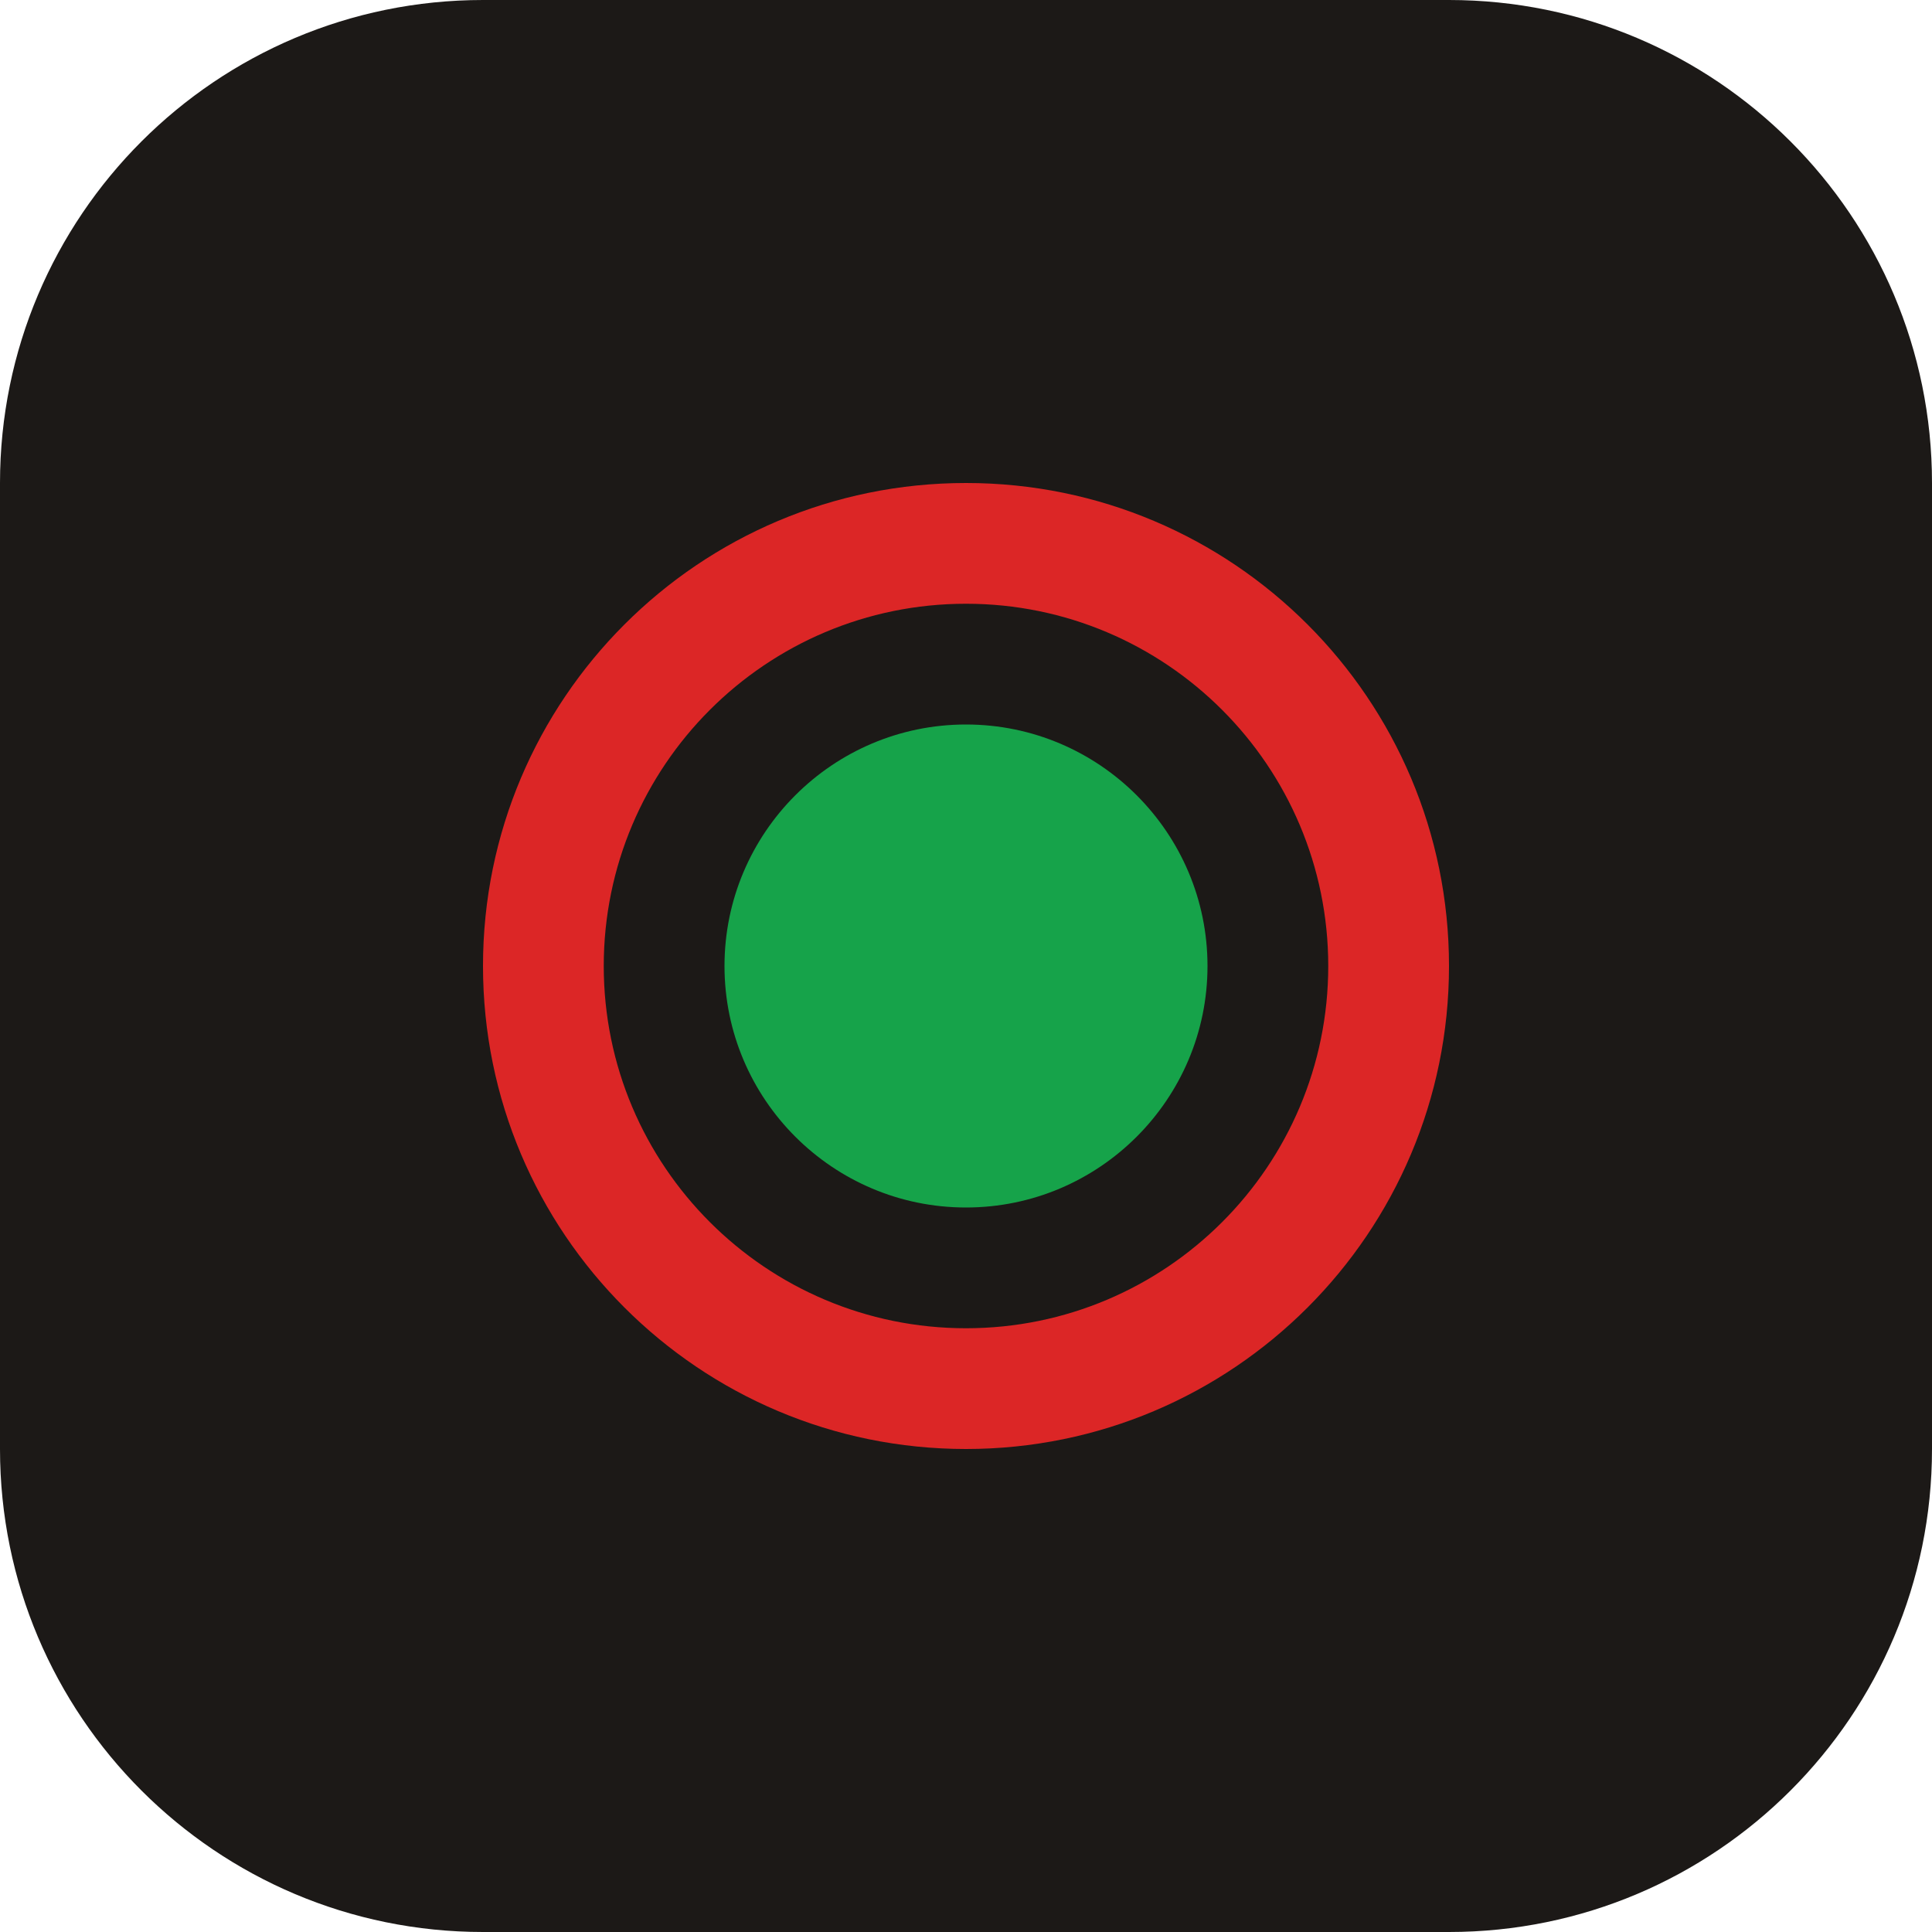
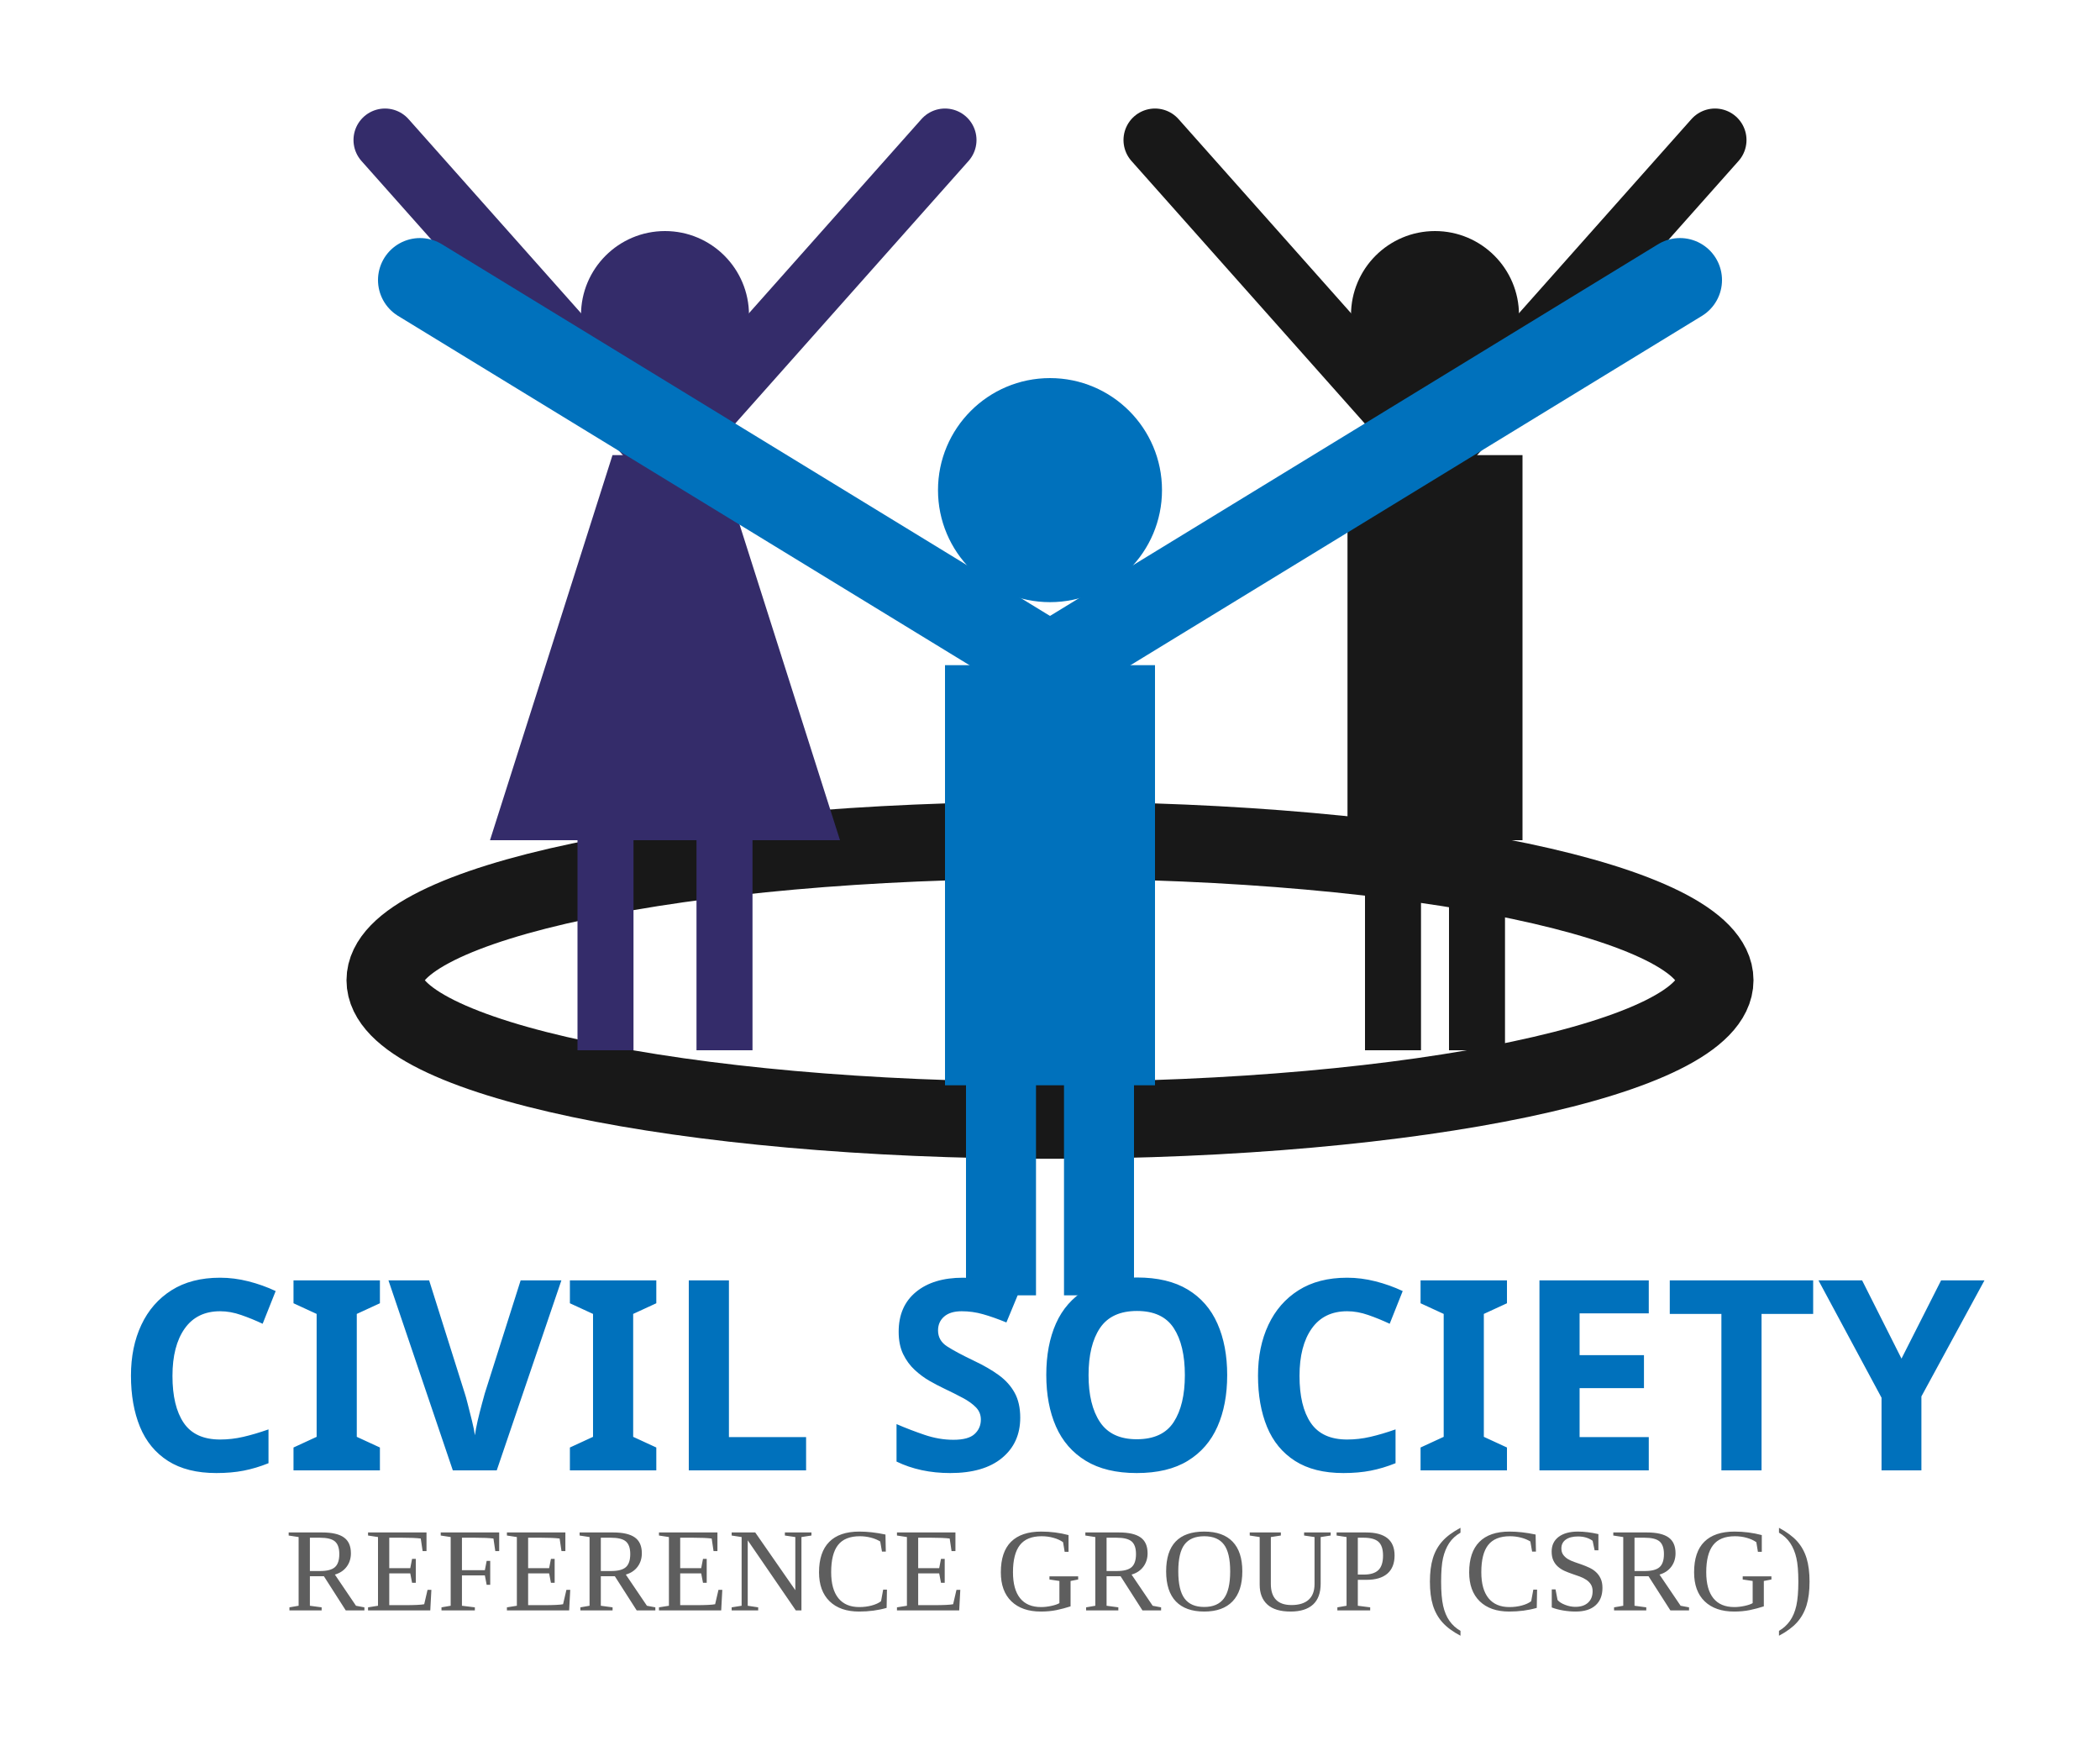
- <svg xmlns="http://www.w3.org/2000/svg" viewBox="0 0 512 512">
-   <rect width="512" height="512" fill="#1c1917" rx="128" />
-   <path d="M256 128c-70.7 0-128 57.3-128 128s57.3 128 128 128 128-57.3 128-128-57.3-128-128-128zm0 224c-53 0-96-43-96-96s43-96 96-96 96 43 96 96-43 96-96 96z" fill="#dc2626" />
-   <path d="M256 192c-35.3 0-64 28.7-64 64s28.7 64 64 64 64-28.7 64-64-28.7-64-64-64z" fill="#16a34a" />
+ <svg xmlns="http://www.w3.org/2000/svg" viewBox="0 0 600 500" width="100%" height="100%">
+   <ellipse cx="300" cy="280" rx="190" ry="40" fill="none" stroke="#181818" stroke-width="22" />
+   <g fill="#342c6a" stroke="#342c6a" stroke-linecap="round" stroke-linejoin="round">
+     <circle cx="190" cy="90" r="24" stroke="none" />
+     <line x1="190" y1="130" x2="110" y2="40" stroke-width="18" />
+     <line x1="190" y1="130" x2="270" y2="40" stroke-width="18" />
+     <polygon points="175,130 205,130 240,240 140,240" stroke="none" />
+     <rect x="165" y="230" width="16" height="70" stroke="none" />
+     <rect x="199" y="230" width="16" height="70" stroke="none" />
+   </g>
+   <g fill="#181818" stroke="#181818" stroke-linecap="round" stroke-linejoin="round">
+     <circle cx="410" cy="90" r="24" stroke="none" />
+     <line x1="410" y1="130" x2="330" y2="40" stroke-width="18" />
+     <line x1="410" y1="130" x2="490" y2="40" stroke-width="18" />
+     <rect x="385" y="130" width="50" height="110" stroke="none" />
+     <rect x="390" y="230" width="16" height="70" stroke="none" />
+     <rect x="414" y="230" width="16" height="70" stroke="none" />
+   </g>
+   <g fill="#0071bc" stroke="#0071bc" stroke-linecap="round" stroke-linejoin="round">
+     <circle cx="300" cy="140" r="32" stroke="none" />
+     <line x1="300" y1="190" x2="120" y2="80" stroke-width="24" />
+     <line x1="300" y1="190" x2="480" y2="80" stroke-width="24" />
+     <rect x="270" y="190" width="60" height="120" stroke="none" />
+     <rect x="276" y="300" width="20" height="70" stroke="none" />
+     <rect x="304" y="300" width="20" height="70" stroke="none" />
+   </g>
+   <g transform="translate(300, 420)">
+     <text x="0" y="0" font-family="'Arial Black', Impact, sans-serif" font-weight="900" font-size="76" fill="#0071bc" text-anchor="middle" textLength="500" lengthAdjust="spacingAndGlyphs">CIVIL SOCIETY</text>
+   </g>
+   <g transform="translate(300, 460)">
+     <text x="0" y="0" font-family="'Times New Roman', Times, serif" font-size="34" fill="#5e5e5e" text-anchor="middle" textLength="480" lengthAdjust="spacingAndGlyphs">REFERENCE GROUP (CSRG)</text>
+   </g>
</svg>
